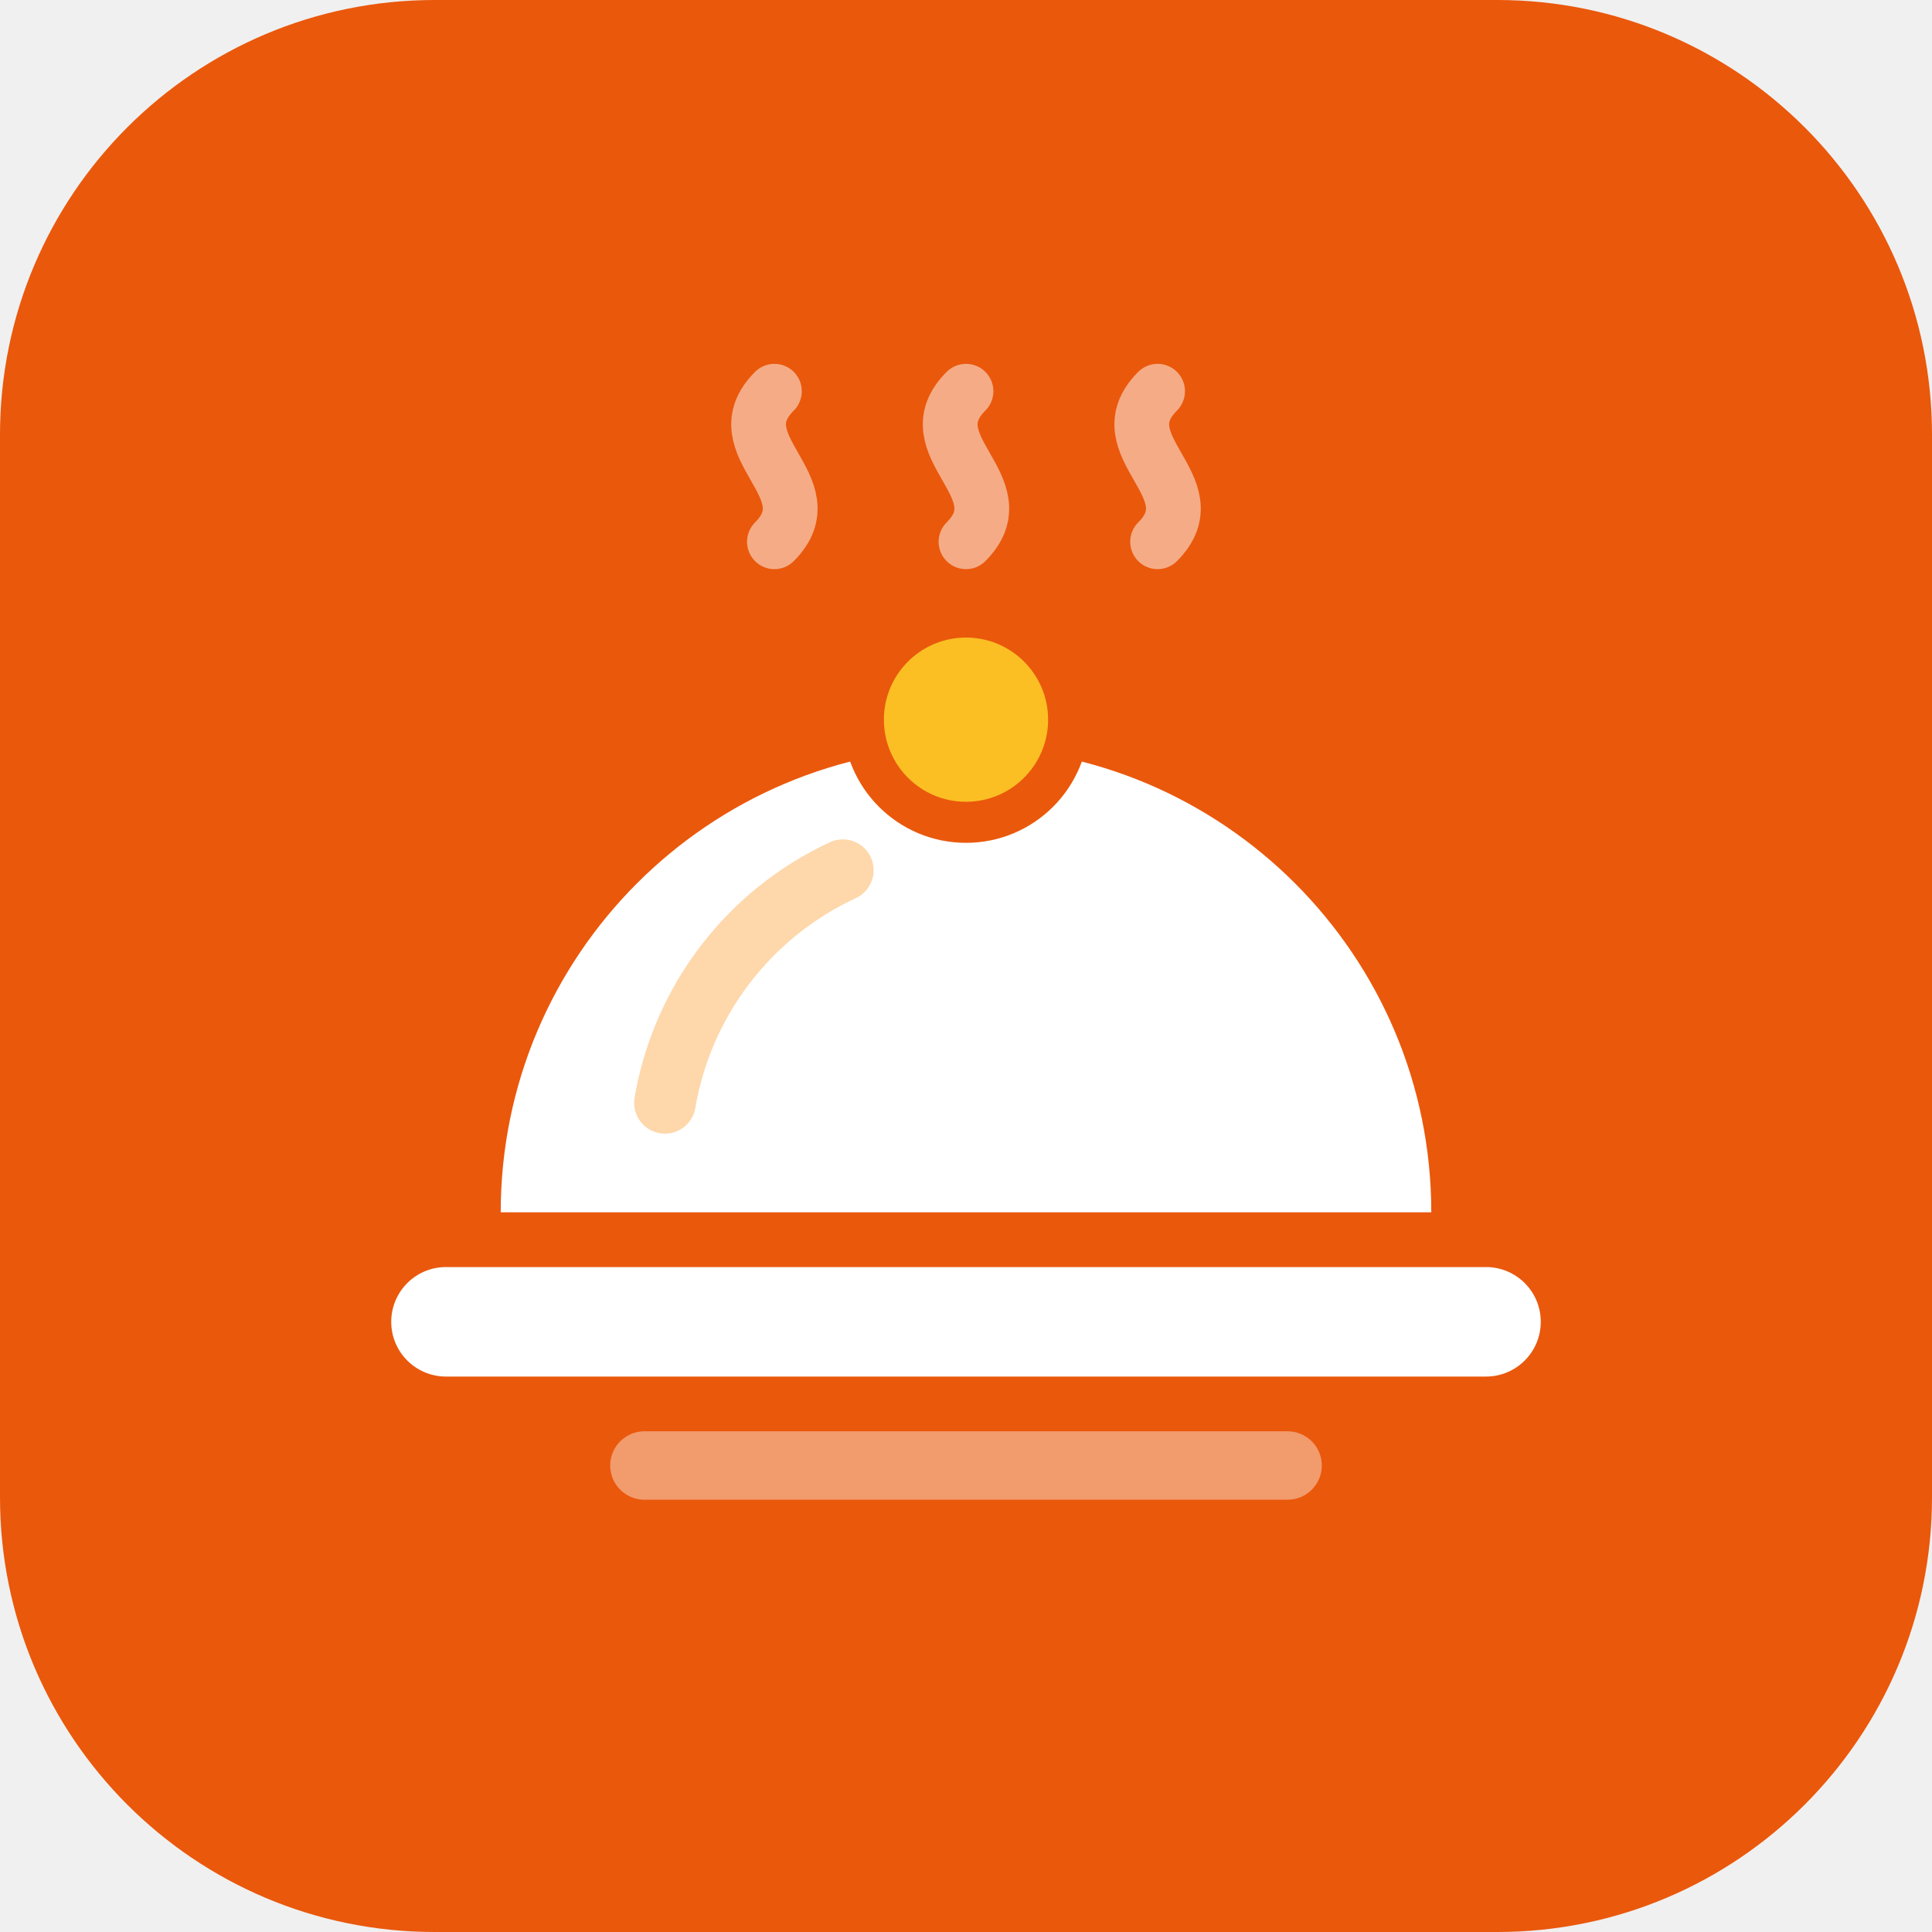
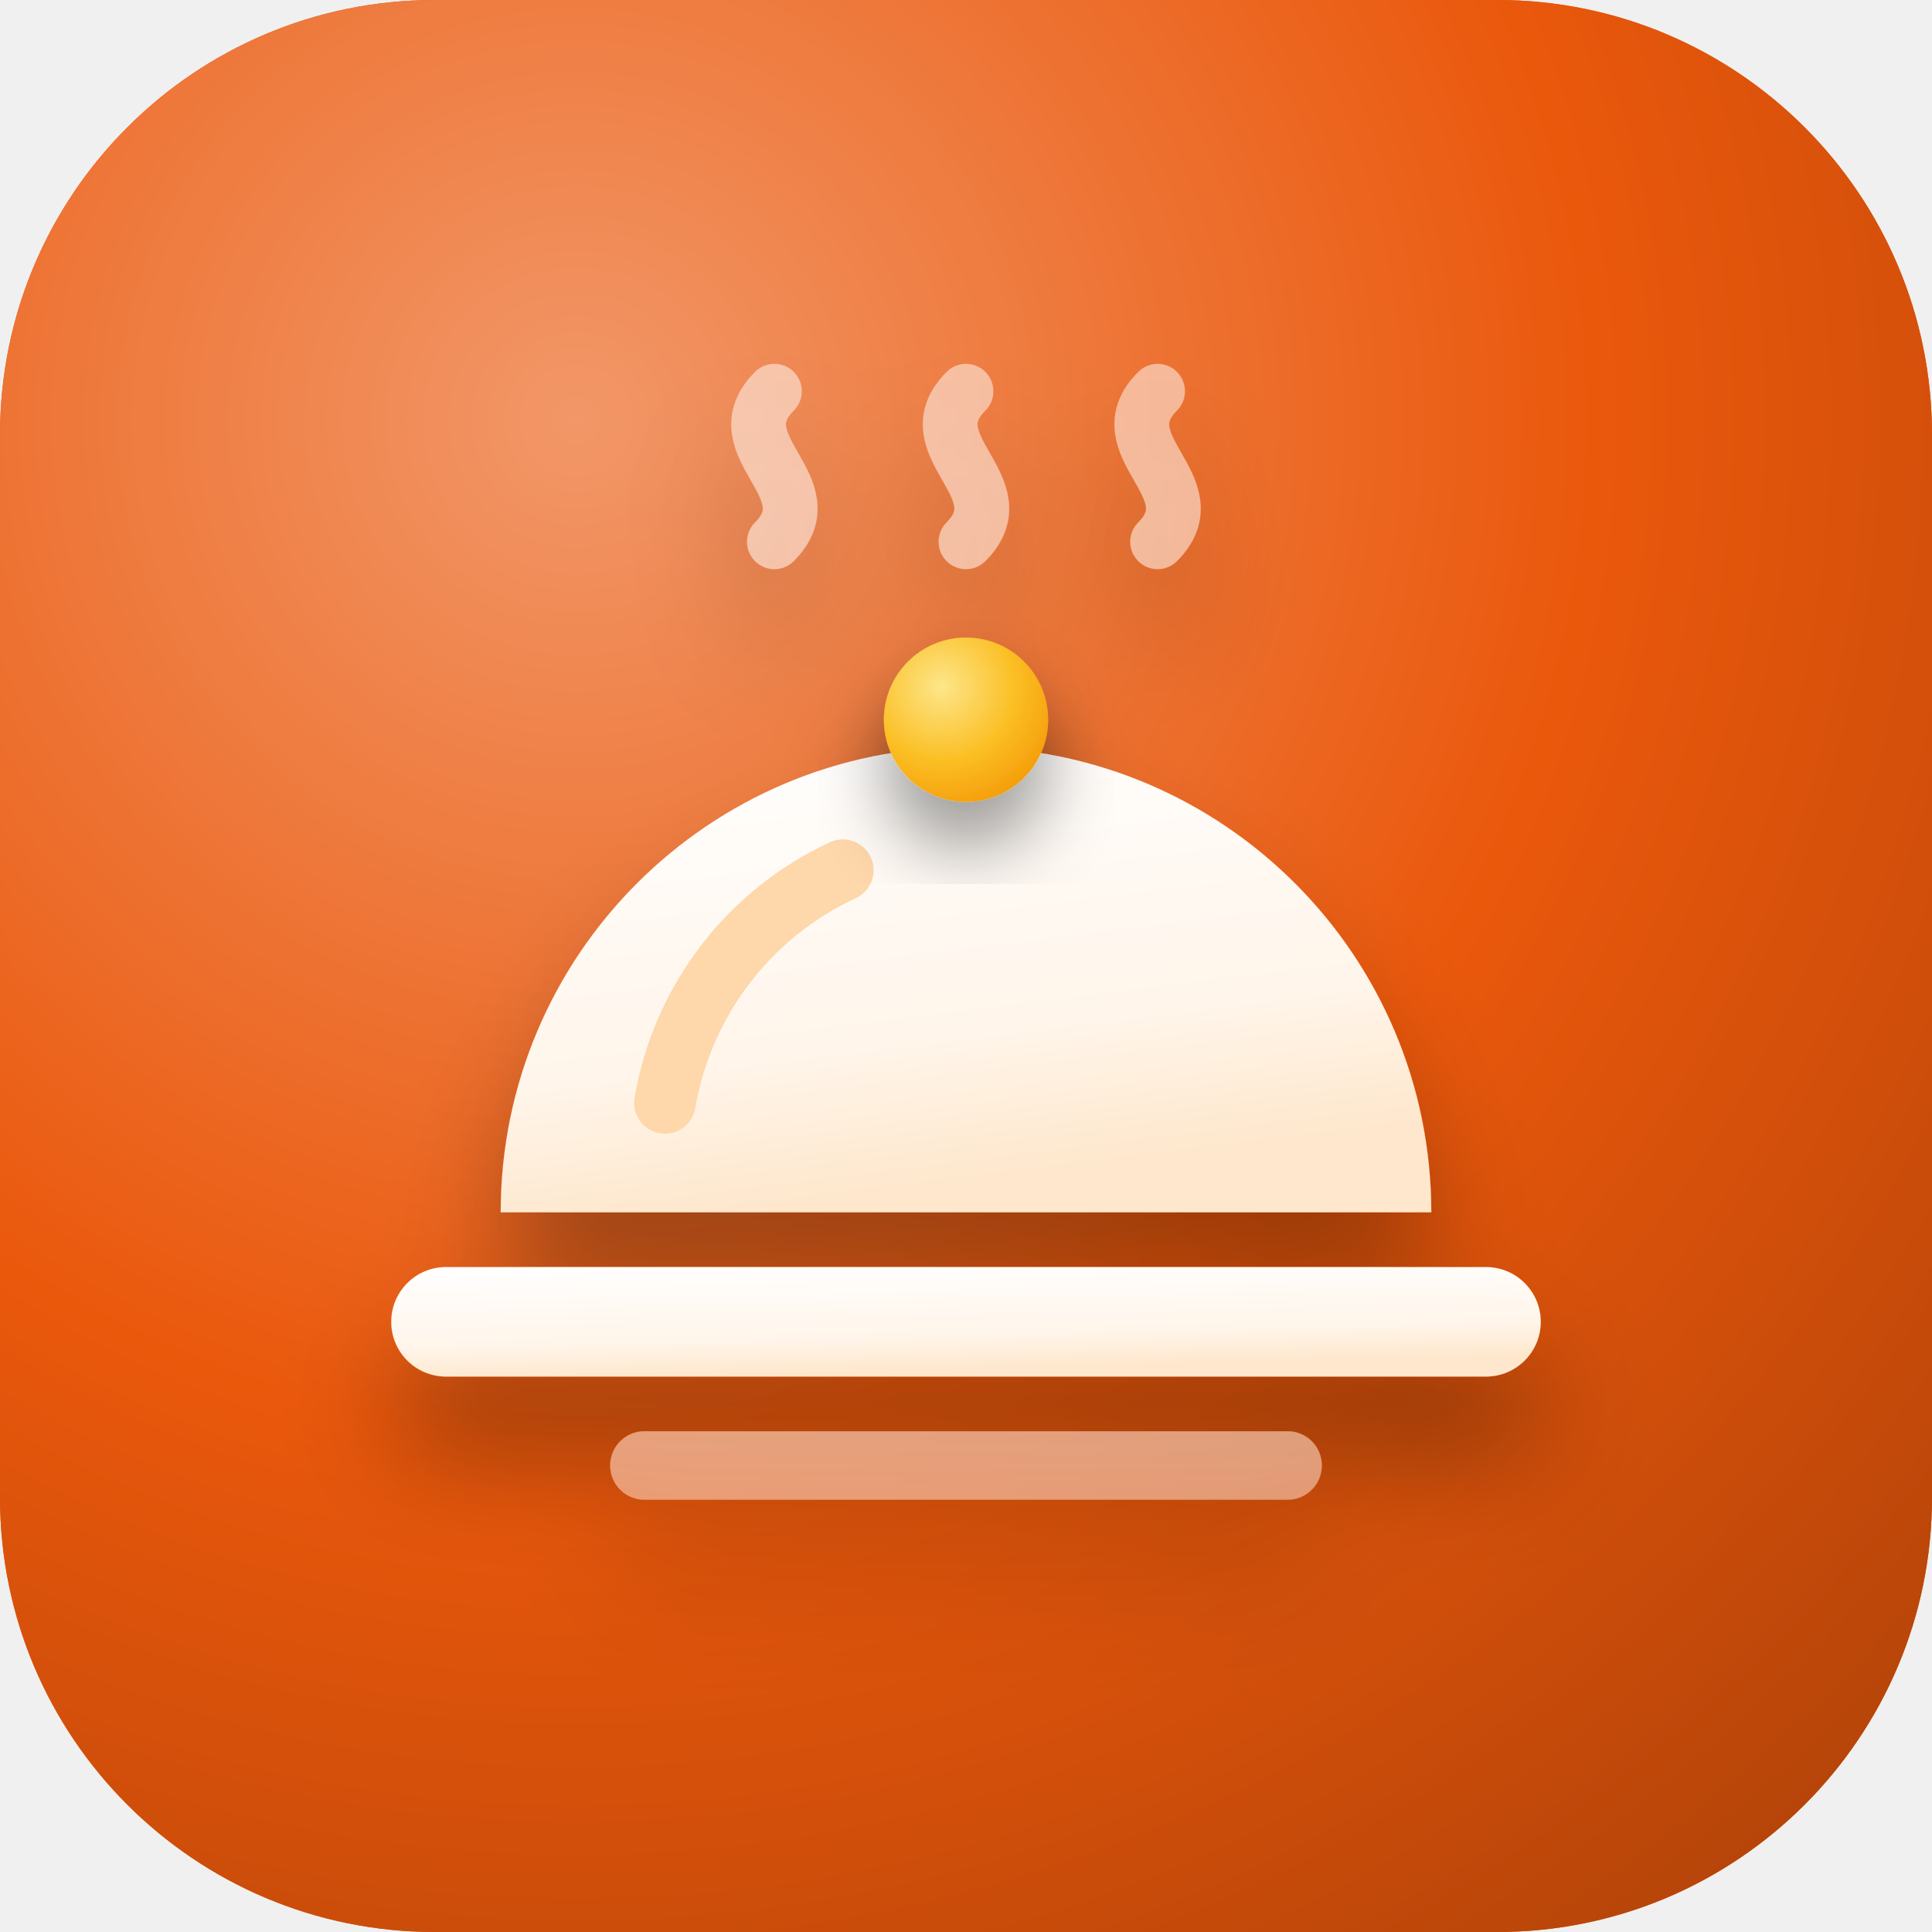
<svg xmlns="http://www.w3.org/2000/svg" viewBox="0 0 120 120">
+   <defs>
+     <radialGradient id="restolibraF" cx="30%" cy="22%" r="95%">
+       <stop offset="0" stop-color="#f29768" />
+       <stop offset=".55" stop-color="#ea580c" />
+       <stop offset="1" stop-color="#b74509" />
+     </radialGradient>
+     <linearGradient id="restolibraB" x1="0" y1="0" x2=".25" y2="1">
+       <stop offset="0" stop-color="#ffffff" />
+       <stop offset=".7" stop-color="#fff5ea" />
+       <stop offset="1" stop-color="#fee7cc" />
+     </linearGradient>
+     <radialGradient id="restolibraO" cx="38%" cy="32%" r="70%">
+       <stop offset="0" stop-color="#ae400f" />
+       <stop offset="1" stop-color="#7c2d12" />
+     </radialGradient>
+     <radialGradient id="restolibraA" cx="35%" cy="30%" r="75%">
+       <stop offset="0" stop-color="#fde68a" />
+       <stop offset=".6" stop-color="#fbbf24" />
+       <stop offset="1" stop-color="#f59e0b" />
+     </radialGradient>
+     <filter id="restolibraS" x="-30%" y="-30%" width="160%" height="170%">
+       <feGaussianBlur in="SourceAlpha" stdDeviation="4" />
+       <feOffset dy="6" />
+       <feComponentTransfer>
+         <feFuncA type="linear" slope="0.32" />
+       </feComponentTransfer>
+       <feMerge>
+         <feMergeNode />
+         <feMergeNode in="SourceGraphic" />
+       </feMerge>
+     </filter>
+     <filter id="restolibras" x="-40%" y="-40%" width="180%" height="190%">
+       <feGaussianBlur in="SourceAlpha" stdDeviation="2.6" />
+       <feOffset dy="3.5" />
+       <feComponentTransfer>
+         <feFuncA type="linear" slope="0.38" />
+       </feComponentTransfer>
+       <feMerge>
+         <feMergeNode />
+         <feMergeNode in="SourceGraphic" />
+       </feMerge>
+     </filter>
+   </defs>
  <rect width="120" height="120" rx="27" fill="#ea580c" />
+   <rect width="120" height="120" rx="27" fill="url(#restolibraF)" />
  <g transform="translate(9 9) scale(.85)">
-     <path d="M46 18c-4 4 4 7 0 11" fill="none" stroke="#ffffff" stroke-width="4" stroke-linecap="round" opacity=".5" />
-     <path d="M60 18c-4 4 4 7 0 11" fill="none" stroke="#ffffff" stroke-width="4" stroke-linecap="round" opacity=".5" />
-     <path d="M74 18c-4 4 4 7 0 11" fill="none" stroke="#ffffff" stroke-width="4" stroke-linecap="round" opacity=".5" />
-     <path d="M26 78a34 34 0 0 1 68 0z" fill="#ffffff" />
-     <path d="M38 70a23 23 0 0 1 13-17" fill="none" stroke="#fed7aa" stroke-width="4.5" stroke-linecap="round" />
-     <circle cx="60" cy="42" r="6" fill="#fbbf24" stroke="#ea580c" stroke-width="6" paint-order="stroke" stroke-linejoin="round" />
-     <rect x="18" y="82" width="84" height="8" rx="4" fill="#ffffff" />
-     <rect x="34" y="94" width="52" height="5" rx="2.5" fill="#ffffff" opacity=".4" />
+     <g filter="url(#restolibraS)">
+       <path d="M46 18c-4 4 4 7 0 11" fill="none" stroke="#ffffff" stroke-width="4" stroke-linecap="round" opacity=".5" />
+       <path d="M60 18c-4 4 4 7 0 11" fill="none" stroke="#ffffff" stroke-width="4" stroke-linecap="round" opacity=".5" />
+       <path d="M74 18c-4 4 4 7 0 11" fill="none" stroke="#ffffff" stroke-width="4" stroke-linecap="round" opacity=".5" />
+       <path d="M26 78a34 34 0 0 1 68 0z" fill="url(#restolibraB)" />
+       <path d="M38 70a23 23 0 0 1 13-17" fill="none" stroke="#fed7aa" stroke-width="4.5" stroke-linecap="round" />
+       <circle cx="60" cy="42" r="6" fill="url(#restolibraA)" filter="url(#restolibras)" />
+       <rect x="18" y="82" width="84" height="8" rx="4" fill="url(#restolibraB)" />
+       <rect x="34" y="94" width="52" height="5" rx="2.5" fill="#ffffff" opacity=".4" />
+     </g>
  </g>
</svg>
